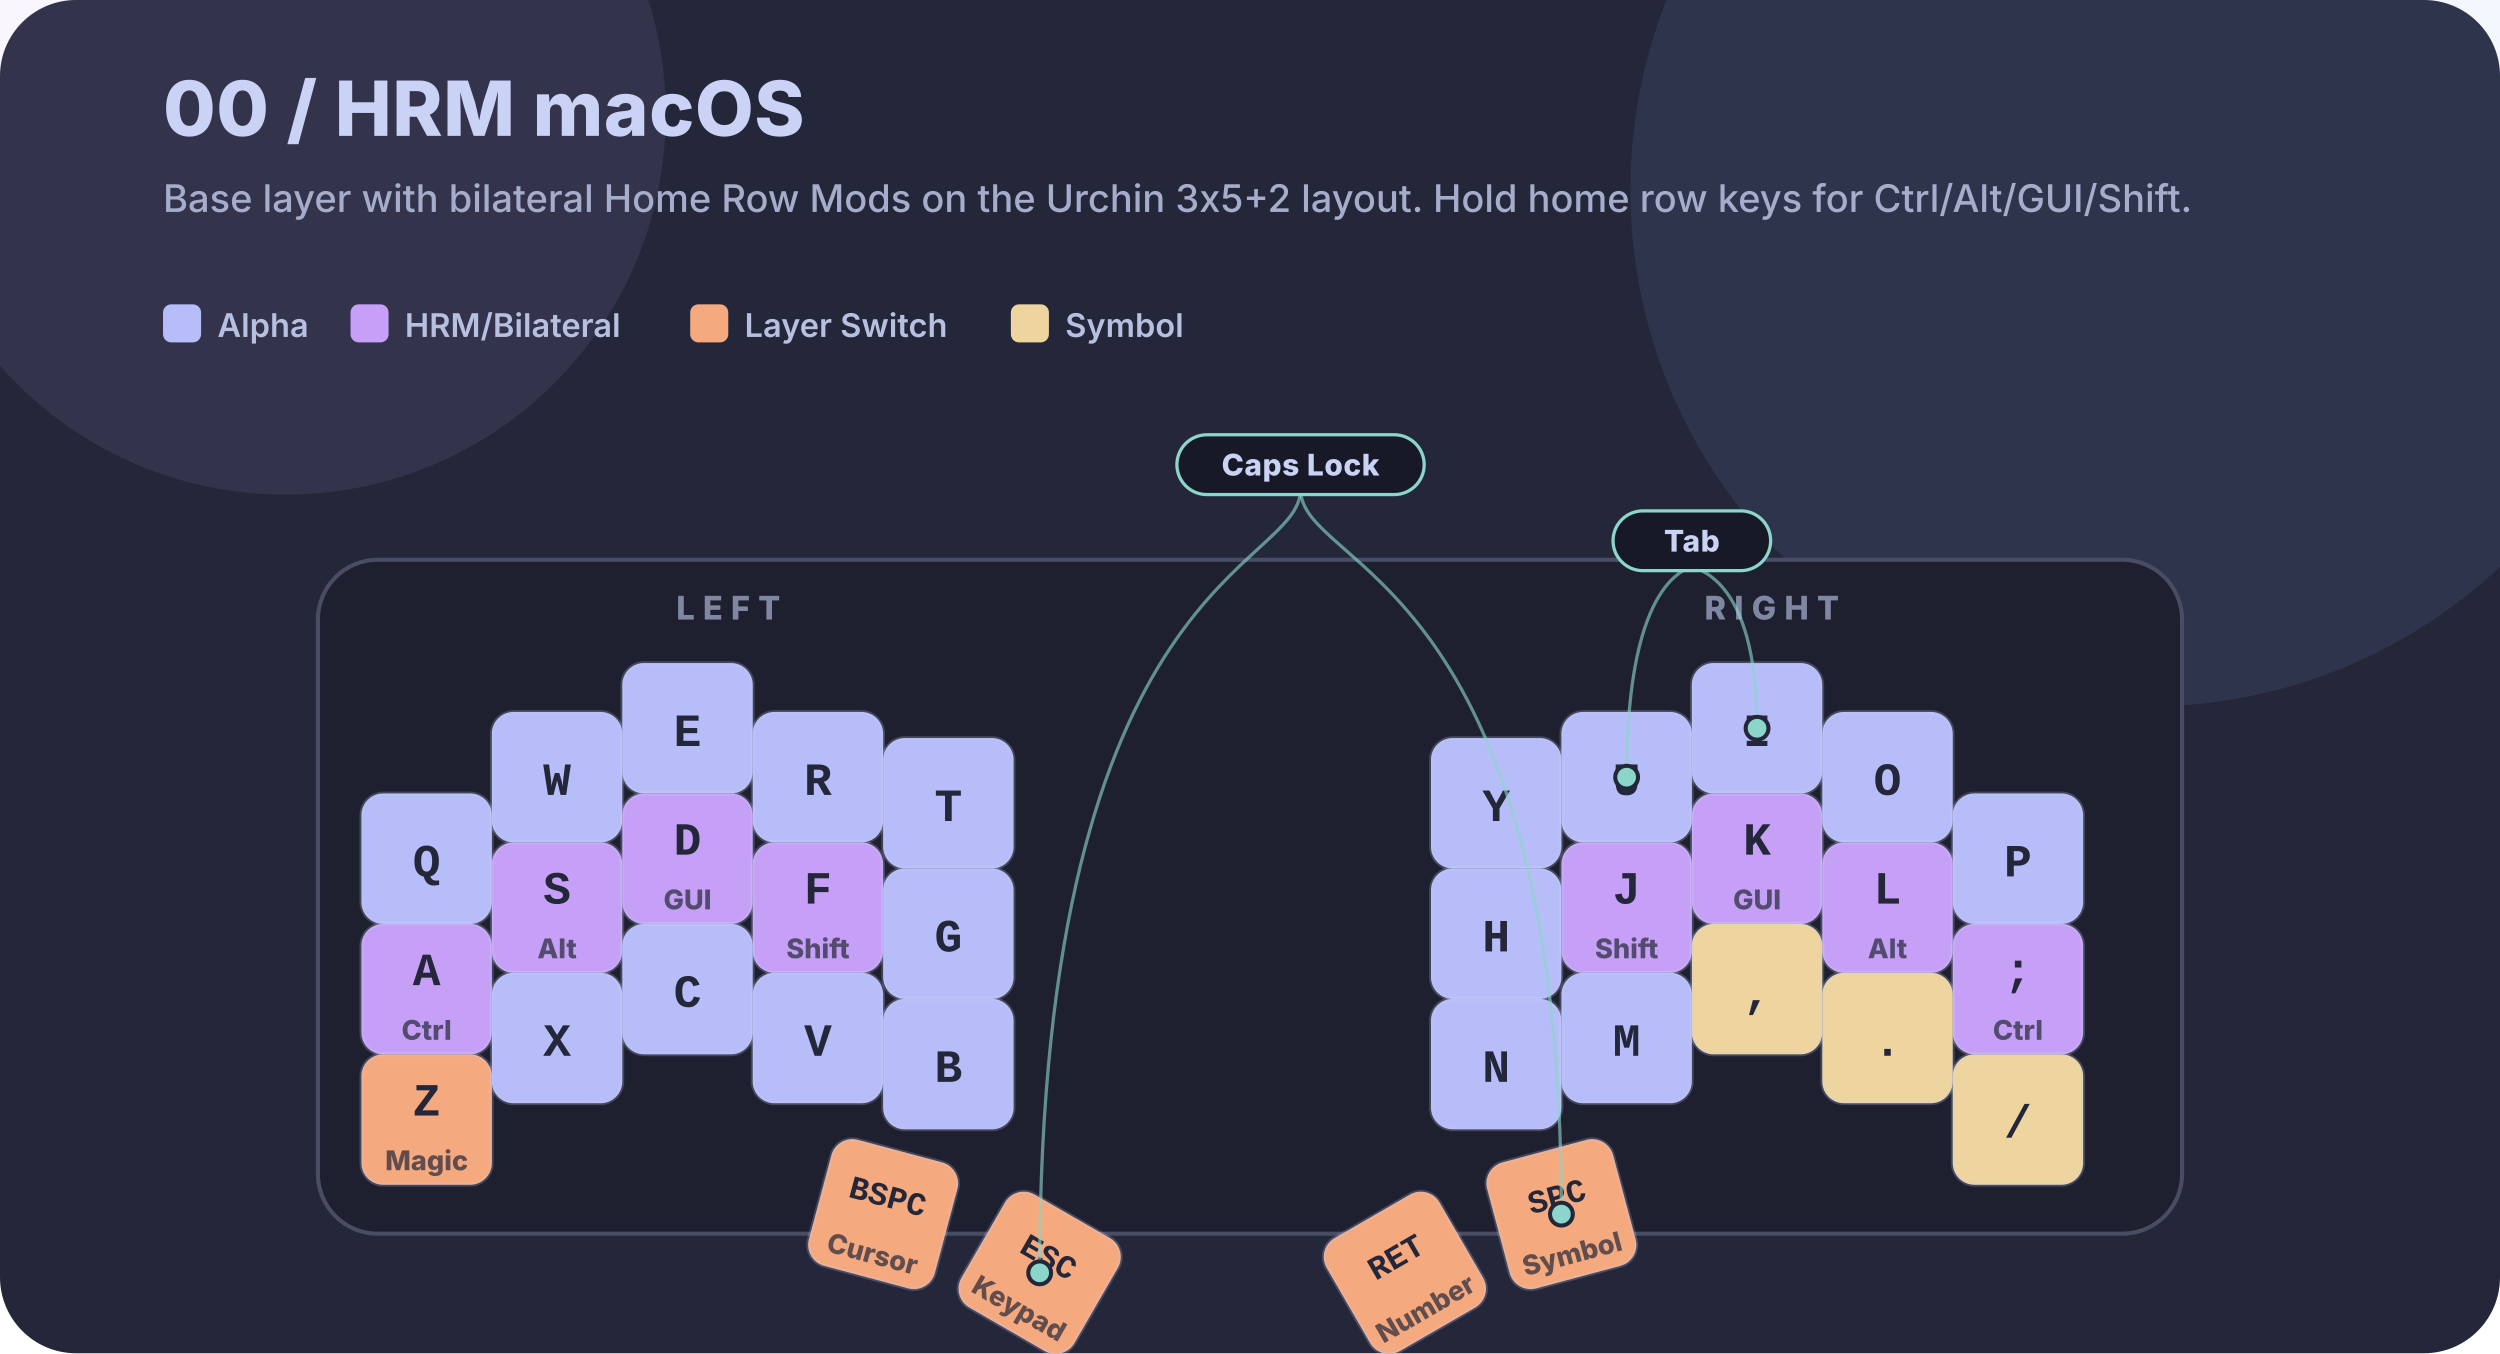
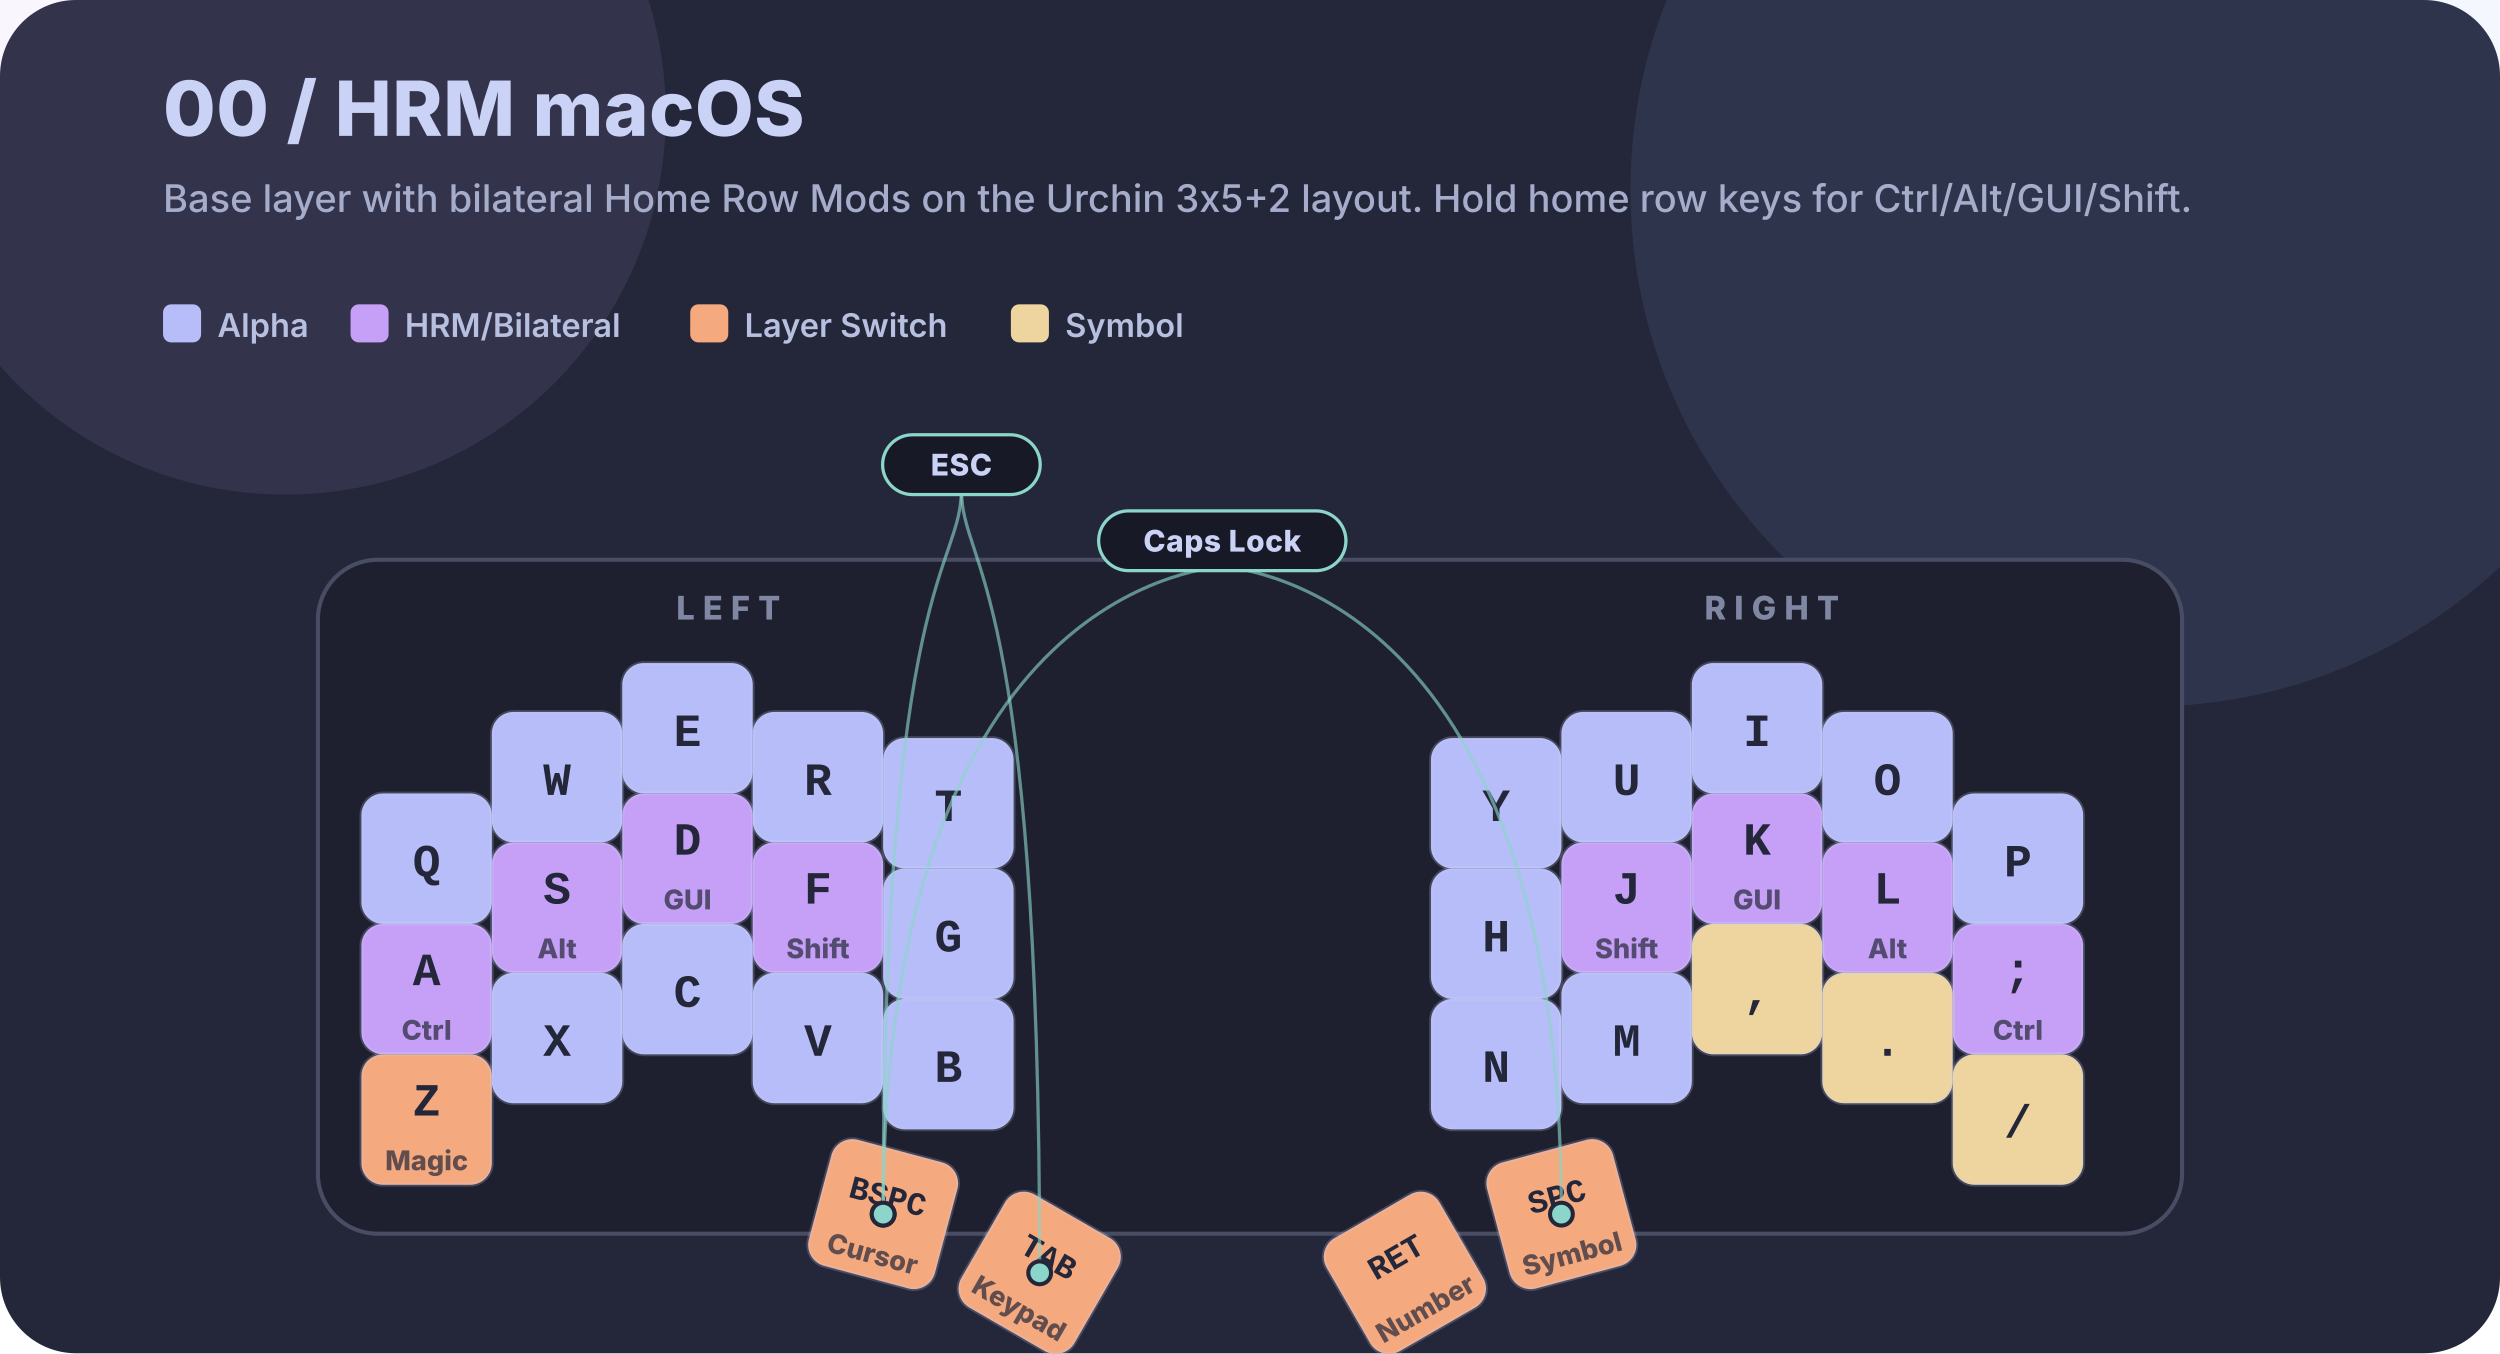
<svg xmlns="http://www.w3.org/2000/svg" width="920" height="498" viewBox="0 0 920 498" role="img" aria-labelledby="title desc">
  <style>
    .title { font: 800 28px Inter, Avenir Next, Segoe UI, sans-serif; fill: #cad3f5; letter-spacing: .2px; }
    .subtitle { font: 500 14px Inter, Avenir Next, Segoe UI, sans-serif; fill: #a5adcb; }
    .legend-text { font: 600 12px Inter, Avenir Next, Segoe UI, sans-serif; fill: #b8c0e0; }
    .half { font: 800 12px Inter, Avenir Next, Segoe UI, sans-serif; fill: #8087a2; letter-spacing: 3px; text-anchor: middle; }
    .tap { font-family: Berkeley Mono, SFMono-Regular, Consolas, Liberation Mono, monospace; font-weight: 800; text-anchor: middle; dominant-baseline: central; }
    .tap.transparent { font-size: 16px; fill: #6e738d; }
    .hold { font: 800 10px Inter, Avenir Next, Segoe UI, sans-serif; text-anchor: middle; dominant-baseline: central; }
    .key { stroke: rgba(202,211,245,.22); stroke-width: 1.4; }
    .shortcut path { fill: none; stroke: #8bd5ca; stroke-width: 1.2; opacity: .62; stroke-linecap: round; }
    .shortcut circle { fill: #8bd5ca; stroke: #24273a; stroke-width: 1.5; }
    .shortcut rect { fill: #181926; stroke: #8bd5ca; stroke-width: 1.2; }
    .shortcut text { font: 800 11px Inter, Avenir Next, Segoe UI, sans-serif; fill: #cad3f5; text-anchor: middle; letter-spacing: .2px; }
  </style>
  <rect x="0" y="0" width="920" height="498" rx="28" fill="#24273a" />
  <circle cx="105" cy="42" r="140" fill="#c6a0f6" opacity="0.10" />
  <circle cx="790" cy="70" r="190" fill="#8aadf4" opacity="0.10" />
  <text x="60" y="50" class="title">00 / HRM macOS</text>
  <text x="60" y="78" class="subtitle">Base layer with bilateral Home Row Mods on the Urchin 3x5+2 layout. Hold home row keys for Ctrl/Alt/GUI/Shift.</text>
  <rect x="60" y="112" width="14" height="14" rx="3" fill="#b7bdf8" />
  <text x="80" y="124" class="legend-text">Alpha</text>
  <rect x="129" y="112" width="14" height="14" rx="3" fill="#c6a0f6" />
  <text x="149" y="124" class="legend-text">HRM/Bilateral</text>
  <rect x="254" y="112" width="14" height="14" rx="3" fill="#f5a97f" />
  <text x="274" y="124" class="legend-text">Layer Switch</text>
  <rect x="372" y="112" width="14" height="14" rx="3" fill="#eed49f" />
  <text x="392" y="124" class="legend-text">Symbol</text>
  <rect x="117" y="206" width="686" height="248" rx="22" fill="#1e2030" stroke="#494d64" stroke-width="1.5" />
  <text x="268" y="228" class="half">LEFT</text>
  <text x="652" y="228" class="half">RIGHT</text>
  <g transform="translate(133 244)">
    <rect class="key" x="0" y="48" width="48" height="48" rx="8" fill="#b7bdf8" />
    <text x="24" y="74" class="tap" style="font-size:17px;fill:#24273a">Q</text>
    <rect class="key" x="48" y="18" width="48" height="48" rx="8" fill="#b7bdf8" />
    <text x="72" y="44" class="tap" style="font-size:17px;fill:#24273a">W</text>
    <rect class="key" x="96" y="0" width="48" height="48" rx="8" fill="#b7bdf8" />
    <text x="120" y="26" class="tap" style="font-size:17px;fill:#24273a">E</text>
    <rect class="key" x="144" y="18" width="48" height="48" rx="8" fill="#b7bdf8" />
    <text x="168" y="44" class="tap" style="font-size:17px;fill:#24273a">R</text>
    <rect class="key" x="192" y="27.6" width="48" height="48" rx="8" fill="#b7bdf8" />
    <text x="216" y="53.6" class="tap" style="font-size:17px;fill:#24273a">T</text>
    <rect class="key" x="393.6" y="27.6" width="48" height="48" rx="8" fill="#b7bdf8" />
    <text x="417.6" y="53.6" class="tap" style="font-size:17px;fill:#24273a">Y</text>
    <rect class="key" x="441.6" y="18" width="48" height="48" rx="8" fill="#b7bdf8" />
    <text x="465.6" y="44" class="tap" style="font-size:17px;fill:#24273a">U</text>
    <rect class="key" x="489.6" y="0" width="48" height="48" rx="8" fill="#b7bdf8" />
    <text x="513.6" y="26" class="tap" style="font-size:17px;fill:#24273a">I</text>
    <rect class="key" x="537.6" y="18" width="48" height="48" rx="8" fill="#b7bdf8" />
    <text x="561.6" y="44" class="tap" style="font-size:17px;fill:#24273a">O</text>
    <rect class="key" x="585.6" y="48" width="48" height="48" rx="8" fill="#b7bdf8" />
    <text x="609.6" y="74" class="tap" style="font-size:17px;fill:#24273a">P</text>
    <rect class="key" x="0" y="96" width="48" height="48" rx="8" fill="#c6a0f6" />
    <text x="24" y="114" class="tap" style="font-size:17px;fill:#24273a">A</text>
    <text x="24" y="135" class="hold" style="fill:rgba(36,39,58,0.70)">Ctrl</text>
    <rect class="key" x="48" y="66" width="48" height="48" rx="8" fill="#c6a0f6" />
    <text x="72" y="84" class="tap" style="font-size:17px;fill:#24273a">S</text>
    <text x="72" y="105" class="hold" style="fill:rgba(36,39,58,0.70)">Alt</text>
    <rect class="key" x="96" y="48" width="48" height="48" rx="8" fill="#c6a0f6" />
    <text x="120" y="66" class="tap" style="font-size:17px;fill:#24273a">D</text>
    <text x="120" y="87" class="hold" style="fill:rgba(36,39,58,0.70)">GUI</text>
    <rect class="key" x="144" y="66" width="48" height="48" rx="8" fill="#c6a0f6" />
    <text x="168" y="84" class="tap" style="font-size:17px;fill:#24273a">F</text>
    <text x="168" y="105" class="hold" style="fill:rgba(36,39,58,0.70)">Shift</text>
    <rect class="key" x="192" y="75.6" width="48" height="48" rx="8" fill="#b7bdf8" />
    <text x="216" y="101.6" class="tap" style="font-size:17px;fill:#24273a">G</text>
    <rect class="key" x="393.6" y="75.6" width="48" height="48" rx="8" fill="#b7bdf8" />
    <text x="417.6" y="101.6" class="tap" style="font-size:17px;fill:#24273a">H</text>
    <rect class="key" x="441.6" y="66" width="48" height="48" rx="8" fill="#c6a0f6" />
    <text x="465.6" y="84" class="tap" style="font-size:17px;fill:#24273a">J</text>
    <text x="465.6" y="105" class="hold" style="fill:rgba(36,39,58,0.70)">Shift</text>
    <rect class="key" x="489.6" y="48" width="48" height="48" rx="8" fill="#c6a0f6" />
    <text x="513.6" y="66" class="tap" style="font-size:17px;fill:#24273a">K</text>
    <text x="513.6" y="87" class="hold" style="fill:rgba(36,39,58,0.70)">GUI</text>
    <rect class="key" x="537.6" y="66" width="48" height="48" rx="8" fill="#c6a0f6" />
    <text x="561.6" y="84" class="tap" style="font-size:17px;fill:#24273a">L</text>
    <text x="561.6" y="105" class="hold" style="fill:rgba(36,39,58,0.70)">Alt</text>
    <rect class="key" x="585.6" y="96" width="48" height="48" rx="8" fill="#c6a0f6" />
    <text x="609.6" y="114" class="tap" style="font-size:17px;fill:#24273a">;</text>
    <text x="609.6" y="135" class="hold" style="fill:rgba(36,39,58,0.70)">Ctrl</text>
    <rect class="key" x="0" y="144" width="48" height="48" rx="8" fill="#f5a97f" />
    <text x="24" y="162" class="tap" style="font-size:17px;fill:#24273a">Z</text>
    <text x="24" y="183" class="hold" style="fill:rgba(36,39,58,0.70)">Magic</text>
    <rect class="key" x="48" y="114" width="48" height="48" rx="8" fill="#b7bdf8" />
    <text x="72" y="140" class="tap" style="font-size:17px;fill:#24273a">X</text>
    <rect class="key" x="96" y="96" width="48" height="48" rx="8" fill="#b7bdf8" />
    <text x="120" y="122" class="tap" style="font-size:17px;fill:#24273a">C</text>
    <rect class="key" x="144" y="114" width="48" height="48" rx="8" fill="#b7bdf8" />
    <text x="168" y="140" class="tap" style="font-size:17px;fill:#24273a">V</text>
    <rect class="key" x="192" y="123.6" width="48" height="48" rx="8" fill="#b7bdf8" />
    <text x="216" y="149.6" class="tap" style="font-size:17px;fill:#24273a">B</text>
    <rect class="key" x="393.6" y="123.6" width="48" height="48" rx="8" fill="#b7bdf8" />
    <text x="417.6" y="149.6" class="tap" style="font-size:17px;fill:#24273a">N</text>
    <rect class="key" x="441.6" y="114" width="48" height="48" rx="8" fill="#b7bdf8" />
    <text x="465.6" y="140" class="tap" style="font-size:17px;fill:#24273a">M</text>
    <rect class="key" x="489.6" y="96" width="48" height="48" rx="8" fill="#eed49f" />
    <text x="513.6" y="122" class="tap" style="font-size:17px;fill:#24273a">,</text>
    <rect class="key" x="537.6" y="114" width="48" height="48" rx="8" fill="#eed49f" />
    <text x="561.6" y="140" class="tap" style="font-size:17px;fill:#24273a">.</text>
    <rect class="key" x="585.6" y="144" width="48" height="48" rx="8" fill="#eed49f" />
    <text x="609.6" y="170" class="tap" style="font-size:17px;fill:#24273a">/</text>
    <g transform="rotate(15 192 202.8)">
      <rect class="key" x="168" y="178.8" width="48" height="48" rx="8" fill="#f5a97f" />
      <text x="192" y="196.8" class="tap" style="font-size:12px;fill:#24273a">BSPC</text>
      <text x="192" y="217.8" class="hold" style="fill:rgba(36,39,58,0.70)">Cursor</text>
    </g>
    <g transform="rotate(30 249.6 224.4)">
      <rect class="key" x="225.6" y="200.4" width="48" height="48" rx="8" fill="#f5a97f" />
-       <text x="249.6" y="218.4" class="tap" style="font-size:12px;fill:#24273a">ESC</text>
+       <text x="249.6" y="218.4" class="tap" style="font-size:12px;fill:#24273a">TAB</text>
      <text x="249.6" y="239.4" class="hold" style="fill:rgba(36,39,58,0.70)">Keypad</text>
    </g>
    <g transform="rotate(-30 384 224.4)">
      <rect class="key" x="360" y="200.4" width="48" height="48" rx="8" fill="#f5a97f" />
      <text x="384" y="218.4" class="tap" style="font-size:12px;fill:#24273a">RET</text>
      <text x="384" y="239.4" class="hold" style="fill:rgba(36,39,58,0.70)">Number</text>
    </g>
    <g transform="rotate(-15 441.6 202.8)">
      <rect class="key" x="417.6" y="178.8" width="48" height="48" rx="8" fill="#f5a97f" />
      <text x="441.6" y="196.8" class="tap" style="font-size:12px;fill:#24273a">SPC</text>
      <text x="441.6" y="217.8" class="hold" style="fill:rgba(36,39,58,0.70)">Symbol</text>
    </g>
  </g>
  <g class="shortcut">
-     <path d="M 478.6 180 C 478.6 210, 382.6 210, 382.6 468.4" />
+     <path d="M 353.8 180 C 353.8 210, 325.0 210, 325.0 446.8" />
+     <circle cx="325.0" cy="446.8" r="4.2" />
+     <path d="M 353.8 180 C 353.8 210, 382.6 210, 382.6 468.4" />
    <circle cx="382.6" cy="468.4" r="4.2" />
-     <path d="M 478.6 180 C 478.6 210, 574.6 210, 574.6 446.8" />
-     <circle cx="574.6" cy="446.8" r="4.2" />
-     <rect x="433.1" y="160" width="91" height="22" rx="11" />
-     <text x="478.6" y="175">Caps Lock</text>
+     <rect x="324.8" y="160" width="58" height="22" rx="11" />
+     <text x="353.8" y="175">ESC</text>
  </g>
  <g class="shortcut">
-     <path d="M 622.6 208 C 622.6 210, 598.6 210, 598.6 286.0" />
-     <circle cx="598.6" cy="286.0" r="4.2" />
-     <path d="M 622.6 208 C 622.6 210, 646.6 210, 646.6 268.0" />
-     <circle cx="646.6" cy="268.0" r="4.2" />
-     <rect x="593.6" y="188" width="58" height="22" rx="11" />
-     <text x="622.6" y="203">Tab</text>
+     <path d="M 449.8 208 C 449.8 210, 325.0 210, 325.0 446.8" />
+     <circle cx="325.0" cy="446.8" r="4.2" />
+     <path d="M 449.8 208 C 449.8 210, 574.6 210, 574.6 446.8" />
+     <circle cx="574.6" cy="446.8" r="4.2" />
+     <rect x="404.3" y="188" width="91" height="22" rx="11" />
+     <text x="449.8" y="203">Caps Lock</text>
  </g>
</svg>
